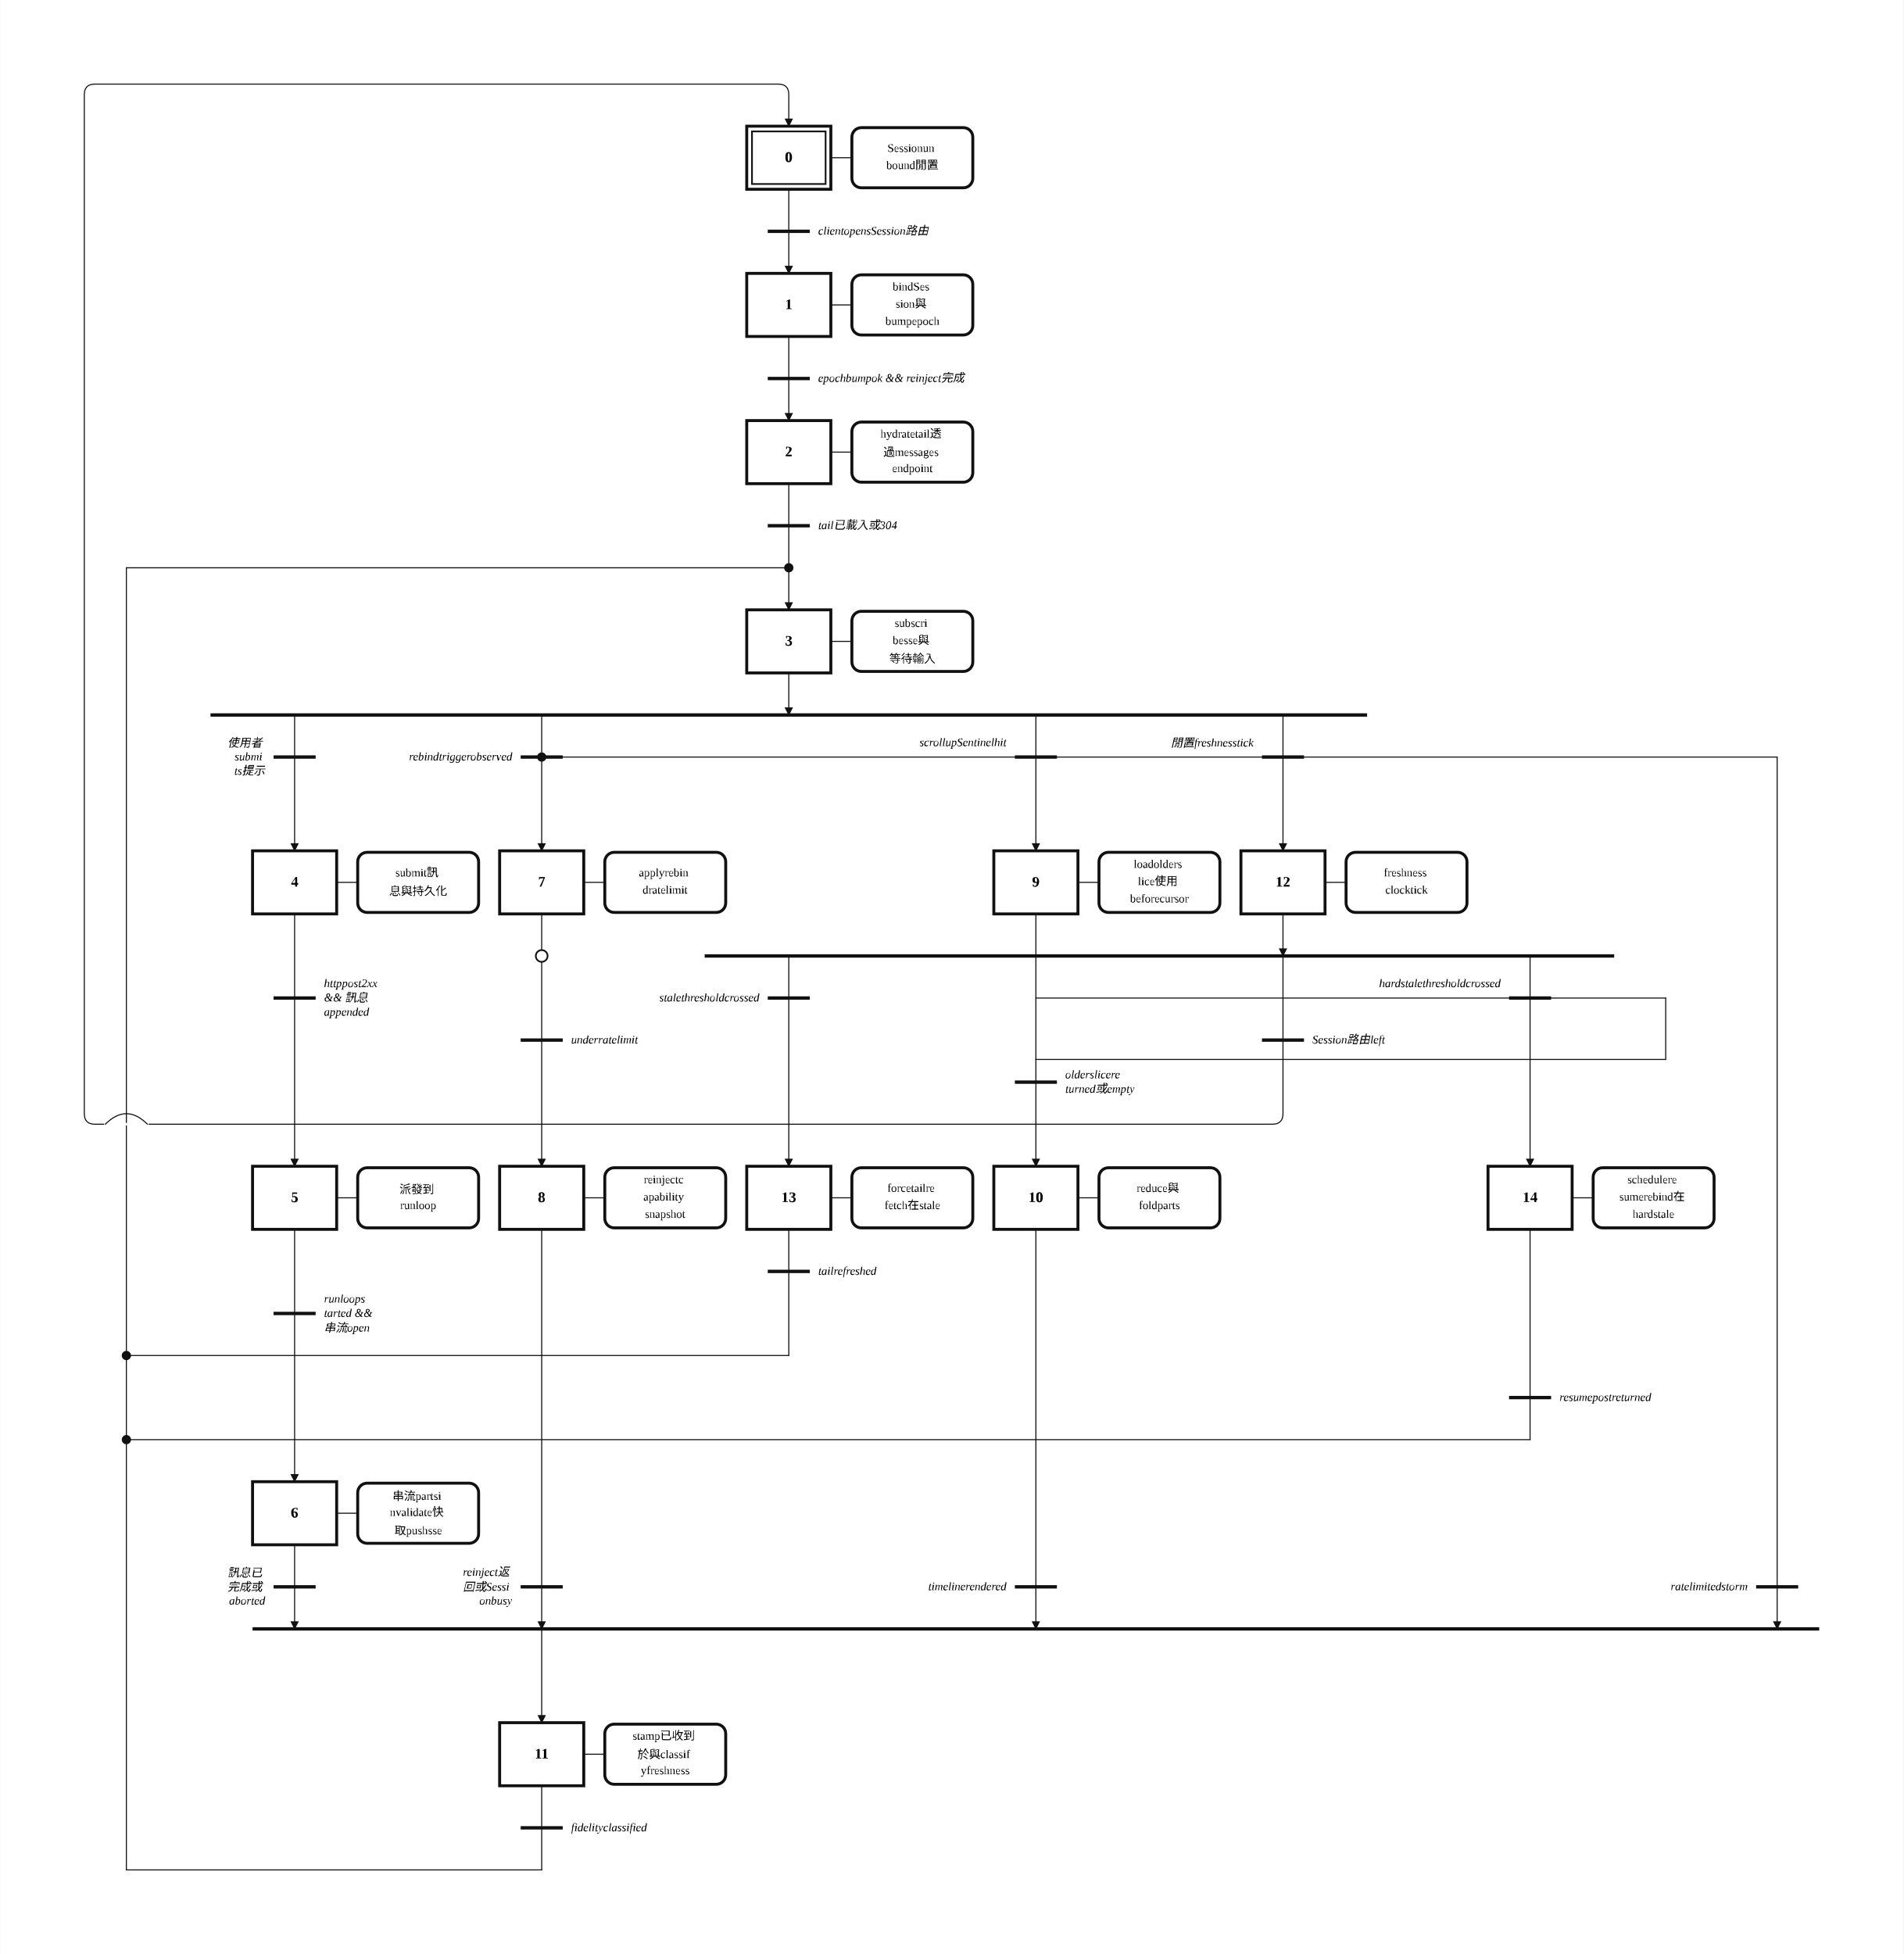
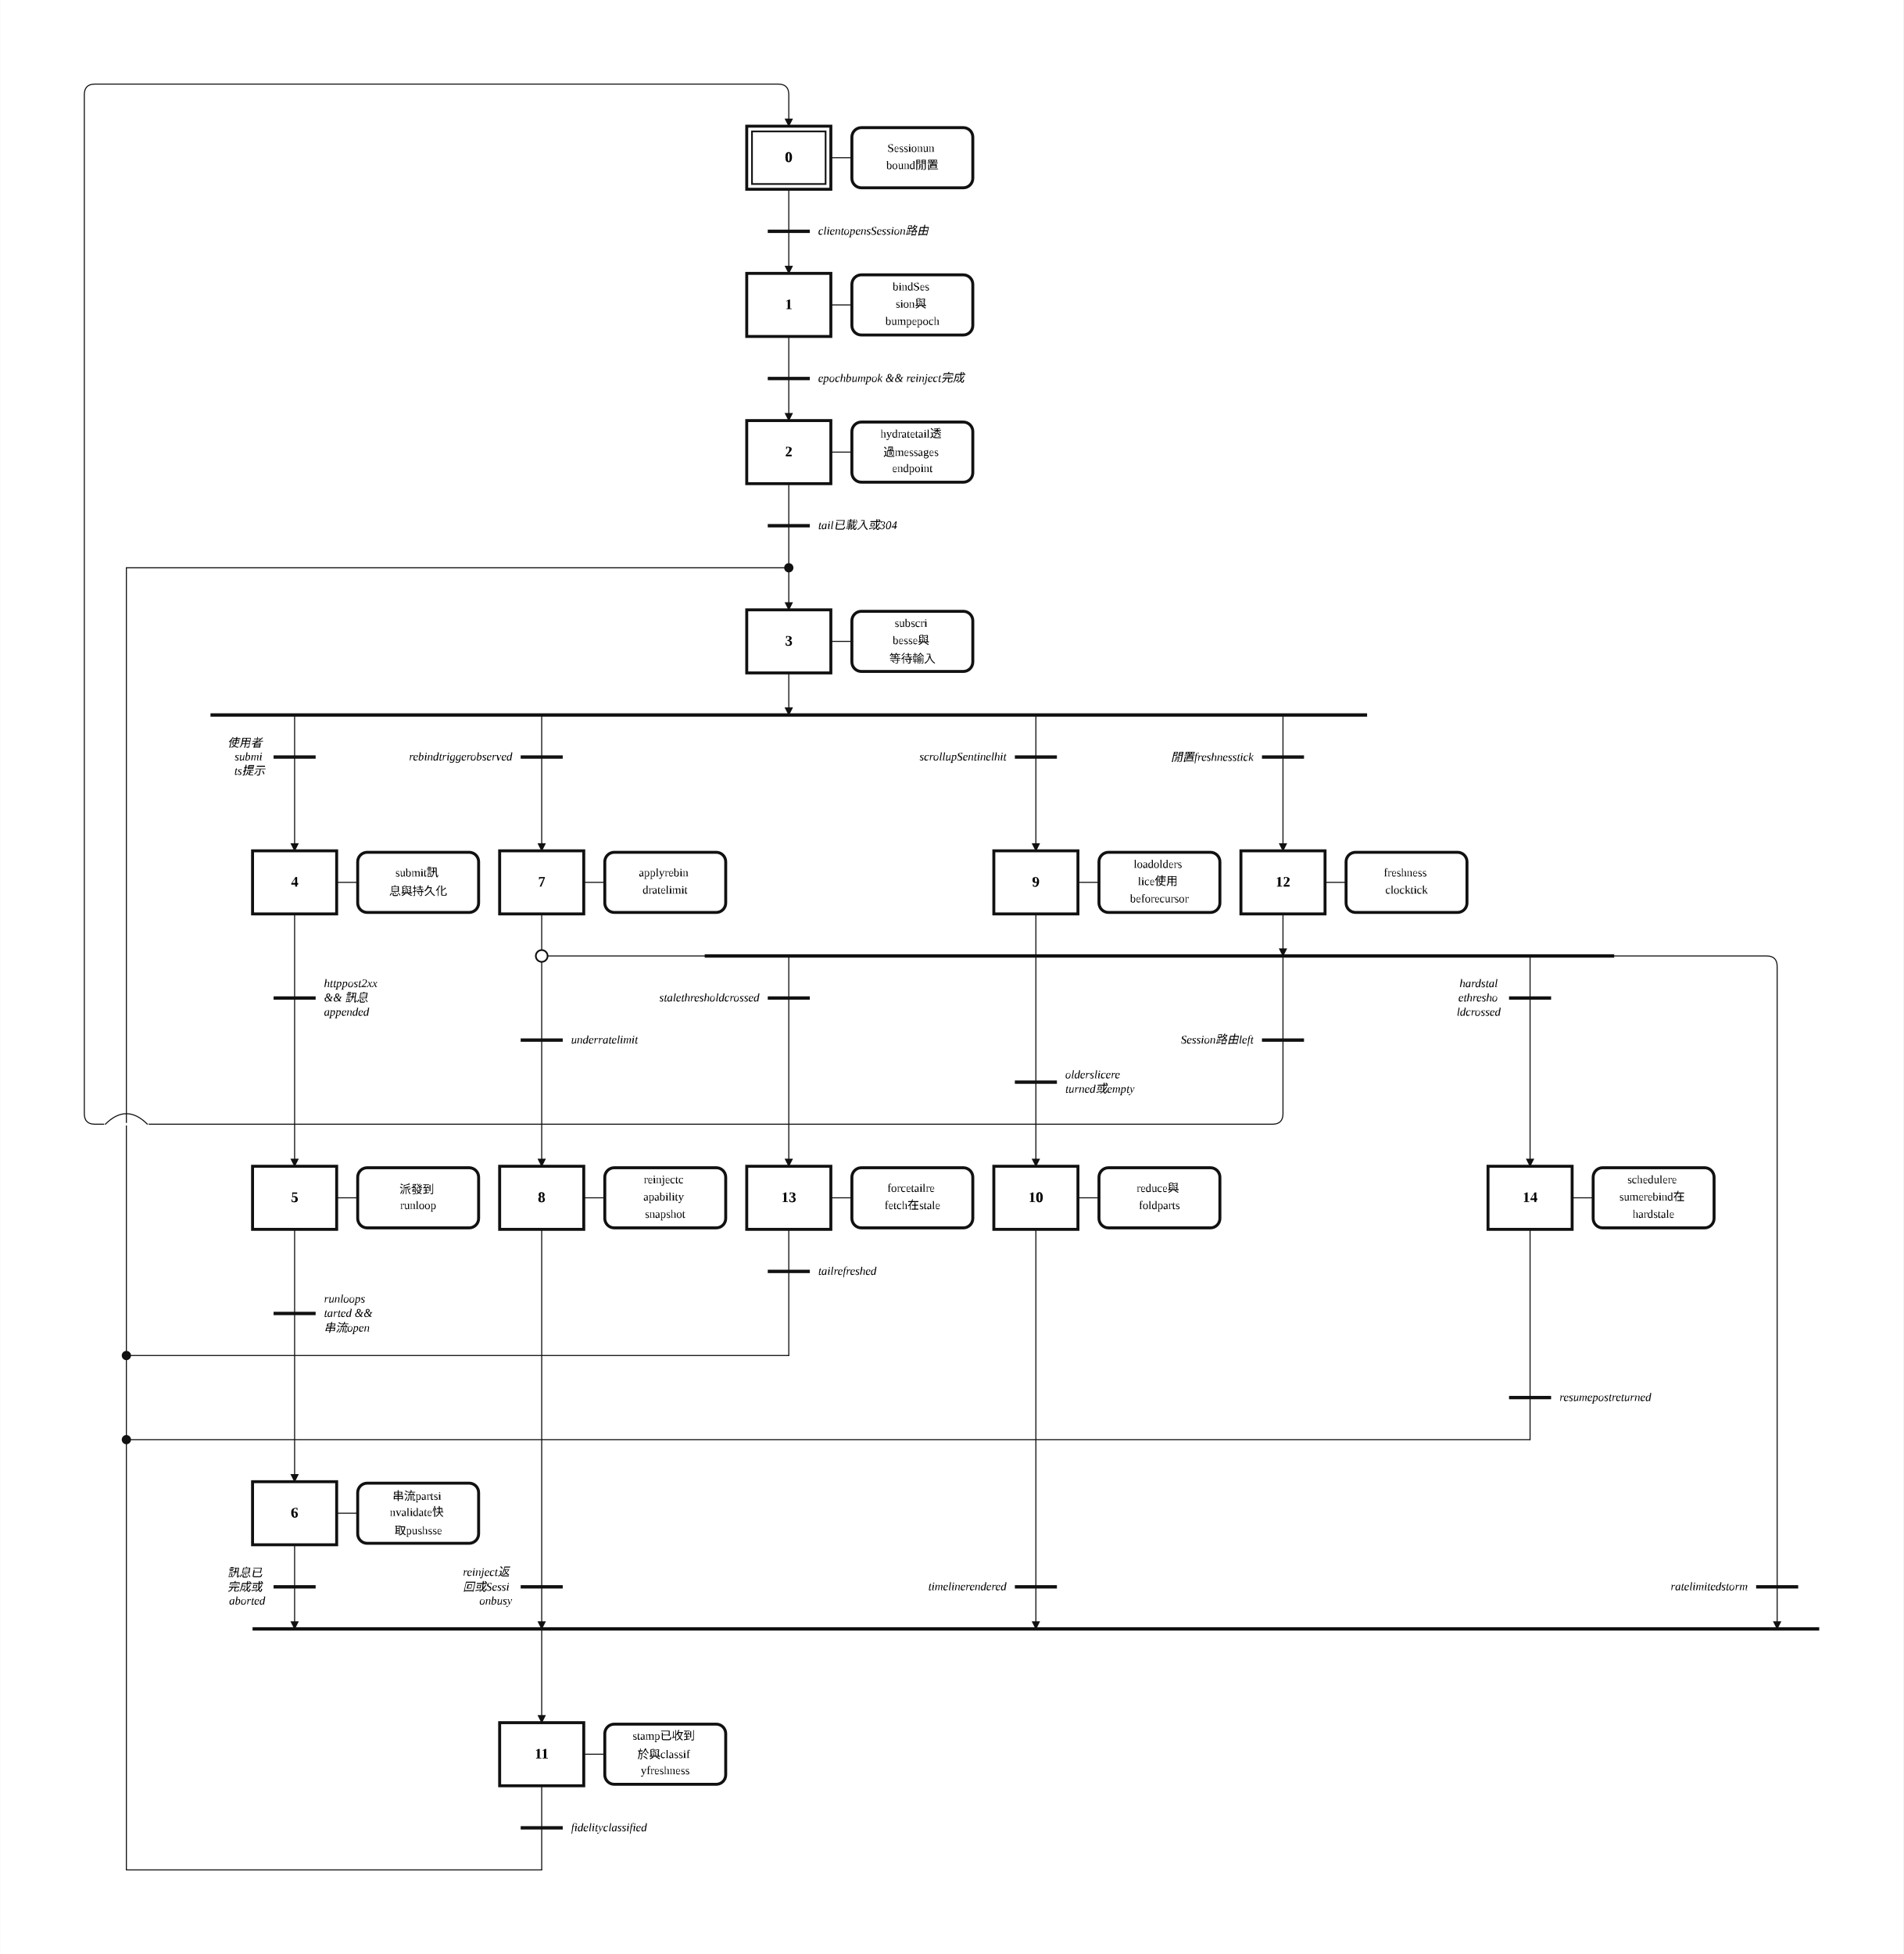
<svg xmlns="http://www.w3.org/2000/svg" width="1810" height="1858" viewBox="-14.00 -2.00 90.50 92.92" role="img">
  <style>
.step{fill:#fff;stroke:#111;stroke-width:.14}.step-inner{fill:none;stroke:#111;stroke-width:.08}
.action{fill:#fff;stroke:#111;stroke-width:.14}.gate{stroke:#111;stroke-width:.16}
.edge{fill:none;stroke:#111;stroke-width:.05;stroke-linecap:round;stroke-linejoin:round}.edge-arrow{marker-end:url(#arrow)}
.flyover-mask{stroke:#fff;stroke-width:.12;stroke-linecap:round}
.flyover{fill:none;stroke:#111;stroke-width:.05;stroke-linecap:round}
.junction{fill:#111;stroke:#111;stroke-width:0}.branch-junction{fill:#fff;stroke:#111;stroke-width:.08}
.assoc{stroke:#111;stroke-width:.05}.label{font:bold .7px 'Times New Roman', 'BiauKai', 'DFKai-SB', serif;text-anchor:middle;dominant-baseline:middle}
.action-label{font:.55px 'Times New Roman', 'BiauKai', 'DFKai-SB', serif;text-anchor:middle;dominant-baseline:middle}.gate-label{font:italic .55px 'Times New Roman', 'BiauKai', 'DFKai-SB', serif;text-anchor:start;dominant-baseline:middle}.gate-label-left{font:italic .55px 'Times New Roman', 'BiauKai', 'DFKai-SB', serif;text-anchor:end;dominant-baseline:middle}
</style>
  <defs>
    <marker id="arrow" markerWidth="0.4" markerHeight="0.4" refX="0.36" refY="0.2" orient="auto" markerUnits="userSpaceOnUse">
      <path d="M 0 0 L 0.4 0.2 L 0 0.4 z" fill="#111" />
    </marker>
  </defs>
  <rect x="-14.00" y="-2.00" width="90.50" height="92.92" fill="white" />
  <path class="edge edge-arrow" d="M 23.50 23.00 L 23.50 27.00" />
  <path class="edge" d="M 23.50 7.00 L 23.50 9.00" />
  <path class="edge edge-arrow" d="M 23.50 9.00 L 23.50 11.00" />
  <path class="edge" d="M 23.50 14.00 L 23.50 16.00" />
  <path class="edge edge-arrow" d="M 23.50 16.00 L 23.50 18.00" />
  <path class="edge" d="M 23.50 21.00 L 23.50 23.00" />
  <path class="edge edge-arrow" d="M 23.50 30.00 L 23.50 32.00" />
  <path class="edge edge-arrow" d="M 0.00 32.00 L 0.00 38.46" />
  <path class="edge edge-arrow" d="M 11.75 32.00 L 11.75 38.46" />
  <path class="edge edge-arrow" d="M 35.25 32.00 L 35.25 38.46" />
  <path class="edge edge-arrow" d="M 47.00 32.00 L 47.00 38.46" />
  <path class="edge" d="M 0.00 41.46 L 0.00 45.46" />
  <path class="edge edge-arrow" d="M 0.00 45.46 L 0.00 53.46" />
  <path class="edge" d="M 0.00 56.46 L 0.00 60.46" />
  <path class="edge edge-arrow" d="M 0.00 60.46 L 0.00 68.46" />
  <path class="edge edge-arrow" d="M 0.00 71.46 L 0.00 75.46" />
  <path class="edge edge-arrow" d="M 11.75 75.46 L 11.75 79.92" />
  <path class="edge" d="M 11.75 41.46 L 11.75 43.46" />
  <path class="edge" d="M 11.75 43.46 L 11.75 47.46" />
  <path class="edge edge-arrow" d="M 11.75 47.46 L 11.75 53.46" />
-   <path class="edge" d="M 11.75 41.46 L 11.75 38.46" />
-   <path class="edge" d="M 11.75 34.00 L 70.50 34.00" />
-   <path class="edge edge-arrow" d="M 70.50 34.00 L 70.50 75.46" />
+   <path class="edge edge-arrow" d="M 11.75 43.46 L 70.00 43.46 Q 70.50 43.46 70.50 43.96 L 70.50 75.46" />
  <path class="edge edge-arrow" d="M 11.75 56.46 L 11.75 75.46" />
-   <path class="edge" d="M 35.25 41.46 L 35.25 48.38" />
-   <path class="edge" d="M 35.25 48.38 L 65.20 48.38" />
-   <path class="edge" d="M 65.20 48.38 L 65.20 45.46" />
-   <path class="edge" d="M 65.20 45.46 L 35.25 45.46" />
-   <path class="edge" d="M 35.25 48.38 L 35.25 49.46" />
+   <path class="edge" d="M 35.25 41.46 L 35.25 49.46" />
  <path class="edge edge-arrow" d="M 35.25 49.46 L 35.25 53.46" />
  <path class="edge edge-arrow" d="M 35.25 56.46 L 35.25 75.46" />
  <path class="edge" d="M 11.75 82.92 L 11.75 84.92" />
  <path class="edge" d="M 11.75 84.92 L 11.75 86.92" />
  <path class="edge" d="M 11.75 86.92 L -8.00 86.92" />
  <path class="edge" d="M -8.00 86.92 L -8.00 25.00" />
  <path class="edge" d="M -8.00 25.00 L 23.50 25.00" />
  <path class="edge edge-arrow" d="M 47.00 41.46 L 47.00 43.46" />
  <path class="edge edge-arrow" d="M 23.50 43.46 L 23.50 53.46" />
  <path class="edge edge-arrow" d="M 58.75 43.46 L 58.75 53.46" />
  <path class="edge edge-arrow" d="M 47.00 43.46 L 47.00 50.96 Q 47.00 51.46 46.50 51.46 L -9.50 51.46 Q -10.00 51.46 -10.00 50.96 L -10.00 2.50 Q -10.00 2.00 -9.50 2.00 L 23.00 2.00 Q 23.50 2.00 23.50 2.50 L 23.50 4.00" />
  <path class="edge" d="M 23.50 56.46 L 23.50 58.46" />
  <path class="edge" d="M 23.50 58.46 L 23.50 62.46" />
  <path class="edge" d="M 23.50 62.46 L -8.00 62.46" />
  <path class="edge" d="M 58.75 56.46 L 58.75 64.46" />
  <path class="edge" d="M 58.75 64.46 L 58.75 66.46" />
  <path class="edge" d="M 58.75 66.46 L -8.00 66.46" />
  <rect class="step" x="21.50" y="4.00" width="4.00" height="3.00" />
  <rect class="step-inner" x="21.75" y="4.25" width="3.50" height="2.50" />
  <text class="label" x="23.50" y="5.50">0</text>
  <rect class="step" x="21.50" y="11.00" width="4.00" height="3.00" />
  <text class="label" x="23.50" y="12.50">1</text>
  <rect class="step" x="21.50" y="18.00" width="4.00" height="3.00" />
  <text class="label" x="23.50" y="19.50">2</text>
  <rect class="step" x="21.50" y="27.00" width="4.00" height="3.00" />
  <text class="label" x="23.50" y="28.50">3</text>
  <rect class="step" x="-2.00" y="38.46" width="4.00" height="3.00" />
  <text class="label" x="0.00" y="39.96">4</text>
  <rect class="step" x="-2.00" y="53.46" width="4.00" height="3.00" />
  <text class="label" x="0.00" y="54.96">5</text>
  <rect class="step" x="-2.00" y="68.46" width="4.00" height="3.00" />
  <text class="label" x="0.00" y="69.96">6</text>
  <rect class="step" x="9.75" y="38.46" width="4.00" height="3.00" />
  <text class="label" x="11.75" y="39.96">7</text>
  <rect class="step" x="9.75" y="53.46" width="4.00" height="3.00" />
  <text class="label" x="11.75" y="54.96">8</text>
  <rect class="step" x="33.25" y="38.46" width="4.00" height="3.00" />
  <text class="label" x="35.25" y="39.96">9</text>
  <rect class="step" x="33.25" y="53.46" width="4.00" height="3.00" />
  <text class="label" x="35.25" y="54.96">10</text>
  <rect class="step" x="9.75" y="79.92" width="4.00" height="3.00" />
  <text class="label" x="11.75" y="81.42">11</text>
  <rect class="step" x="45.00" y="38.46" width="4.00" height="3.00" />
  <text class="label" x="47.00" y="39.96">12</text>
  <rect class="step" x="21.50" y="53.46" width="4.00" height="3.00" />
  <text class="label" x="23.50" y="54.96">13</text>
  <rect class="step" x="56.75" y="53.46" width="4.00" height="3.00" />
  <text class="label" x="58.75" y="54.96">14</text>
  <line class="assoc" x1="25.50" y1="5.50" x2="26.50" y2="5.50" />
  <rect class="action" x="26.50" y="4.07" width="5.75" height="2.86" rx="0.45" ry="0.45" />
  <text class="action-label" x="29.38" y="5.09">
    <tspan x="29.38" dy="0">Sessionun</tspan>
    <tspan x="29.38" dy="0.82">bound閒置</tspan>
  </text>
  <line class="assoc" x1="25.50" y1="12.50" x2="26.50" y2="12.50" />
  <rect class="action" x="26.50" y="11.07" width="5.75" height="2.86" rx="0.45" ry="0.45" />
  <text class="action-label" x="29.38" y="11.68">
    <tspan x="29.38" dy="0">bindSes</tspan>
    <tspan x="29.38" dy="0.82">sion與</tspan>
    <tspan x="29.38" dy="0.82">bumpepoch</tspan>
  </text>
  <line class="assoc" x1="25.50" y1="19.50" x2="26.50" y2="19.50" />
  <rect class="action" x="26.50" y="18.07" width="5.75" height="2.86" rx="0.45" ry="0.45" />
  <text class="action-label" x="29.38" y="18.68">
    <tspan x="29.38" dy="0">hydratetail透</tspan>
    <tspan x="29.38" dy="0.82">過messages</tspan>
    <tspan x="29.38" dy="0.82">endpoint</tspan>
  </text>
  <line class="assoc" x1="25.50" y1="28.50" x2="26.50" y2="28.50" />
  <rect class="action" x="26.50" y="27.07" width="5.75" height="2.86" rx="0.45" ry="0.45" />
  <text class="action-label" x="29.38" y="27.68">
    <tspan x="29.38" dy="0">subscri</tspan>
    <tspan x="29.38" dy="0.82">besse與</tspan>
    <tspan x="29.38" dy="0.82">等待輸入</tspan>
  </text>
  <line class="assoc" x1="2.00" y1="39.96" x2="3.00" y2="39.96" />
  <rect class="action" x="3.00" y="38.53" width="5.75" height="2.86" rx="0.45" ry="0.45" />
  <text class="action-label" x="5.88" y="39.55">
    <tspan x="5.88" dy="0">submit訊</tspan>
    <tspan x="5.88" dy="0.82">息與持久化</tspan>
  </text>
  <line class="assoc" x1="2.00" y1="54.96" x2="3.00" y2="54.96" />
  <rect class="action" x="3.00" y="53.53" width="5.75" height="2.86" rx="0.45" ry="0.45" />
  <text class="action-label" x="5.88" y="54.55">
    <tspan x="5.88" dy="0">派發到</tspan>
    <tspan x="5.88" dy="0.82">runloop</tspan>
  </text>
  <line class="assoc" x1="2.00" y1="69.96" x2="3.00" y2="69.96" />
  <rect class="action" x="3.00" y="68.53" width="5.75" height="2.86" rx="0.45" ry="0.45" />
  <text class="action-label" x="5.88" y="69.14">
    <tspan x="5.88" dy="0">串流partsi</tspan>
    <tspan x="5.88" dy="0.82">nvalidate快</tspan>
    <tspan x="5.88" dy="0.82">取pushsse</tspan>
  </text>
  <line class="assoc" x1="13.75" y1="39.96" x2="14.75" y2="39.96" />
  <rect class="action" x="14.75" y="38.53" width="5.75" height="2.86" rx="0.45" ry="0.45" />
  <text class="action-label" x="17.62" y="39.55">
    <tspan x="17.62" dy="0">applyrebin</tspan>
    <tspan x="17.62" dy="0.82">dratelimit</tspan>
  </text>
  <line class="assoc" x1="13.75" y1="54.96" x2="14.75" y2="54.96" />
  <rect class="action" x="14.75" y="53.53" width="5.75" height="2.86" rx="0.45" ry="0.45" />
  <text class="action-label" x="17.62" y="54.14">
    <tspan x="17.62" dy="0">reinjectc</tspan>
    <tspan x="17.62" dy="0.82">apability</tspan>
    <tspan x="17.62" dy="0.82">snapshot</tspan>
  </text>
  <line class="assoc" x1="37.25" y1="39.96" x2="38.25" y2="39.96" />
  <rect class="action" x="38.25" y="38.53" width="5.75" height="2.86" rx="0.45" ry="0.45" />
  <text class="action-label" x="41.12" y="39.14">
    <tspan x="41.12" dy="0">loadolders</tspan>
    <tspan x="41.12" dy="0.82">lice使用</tspan>
    <tspan x="41.12" dy="0.82">beforecursor</tspan>
  </text>
  <line class="assoc" x1="37.25" y1="54.96" x2="38.25" y2="54.96" />
  <rect class="action" x="38.25" y="53.53" width="5.75" height="2.86" rx="0.45" ry="0.45" />
  <text class="action-label" x="41.12" y="54.55">
    <tspan x="41.12" dy="0">reduce與</tspan>
    <tspan x="41.12" dy="0.82">foldparts</tspan>
  </text>
  <line class="assoc" x1="13.75" y1="81.42" x2="14.75" y2="81.42" />
  <rect class="action" x="14.75" y="79.99" width="5.75" height="2.86" rx="0.45" ry="0.45" />
  <text class="action-label" x="17.62" y="80.60">
    <tspan x="17.62" dy="0">stamp已收到</tspan>
    <tspan x="17.62" dy="0.82">於與classif</tspan>
    <tspan x="17.62" dy="0.82">yfreshness</tspan>
  </text>
  <line class="assoc" x1="49.00" y1="39.96" x2="50.00" y2="39.96" />
  <rect class="action" x="50.00" y="38.53" width="5.75" height="2.86" rx="0.45" ry="0.45" />
  <text class="action-label" x="52.88" y="39.55">
    <tspan x="52.88" dy="0">freshness</tspan>
    <tspan x="52.88" dy="0.82">clocktick</tspan>
  </text>
  <line class="assoc" x1="25.50" y1="54.96" x2="26.50" y2="54.96" />
  <rect class="action" x="26.50" y="53.53" width="5.75" height="2.86" rx="0.45" ry="0.45" />
  <text class="action-label" x="29.38" y="54.55">
    <tspan x="29.38" dy="0">forcetailre</tspan>
    <tspan x="29.38" dy="0.82">fetch在stale</tspan>
  </text>
  <line class="assoc" x1="60.75" y1="54.96" x2="61.75" y2="54.96" />
  <rect class="action" x="61.75" y="53.53" width="5.75" height="2.86" rx="0.45" ry="0.45" />
  <text class="action-label" x="64.62" y="54.14">
    <tspan x="64.62" dy="0">schedulere</tspan>
    <tspan x="64.62" dy="0.82">sumerebind在</tspan>
    <tspan x="64.62" dy="0.82">hardstale</tspan>
  </text>
  <line class="gate" x1="22.50" y1="9.00" x2="24.50" y2="9.00" />
  <text class="gate-label" x="24.90" y="9.00">
    <tspan x="24.90" dy="0">clientopensSession路由</tspan>
  </text>
  <line class="gate" x1="22.50" y1="16.00" x2="24.50" y2="16.00" />
  <text class="gate-label" x="24.90" y="16.00">
    <tspan x="24.90" dy="0">epochbumpok &amp;&amp; reinject完成</tspan>
  </text>
  <line class="gate" x1="22.50" y1="23.00" x2="24.50" y2="23.00" />
  <text class="gate-label" x="24.90" y="23.00">
    <tspan x="24.90" dy="0">tail已載入或304</tspan>
  </text>
  <line class="gate" x1="-4.00" y1="32.00" x2="51.00" y2="32.00" />
  <line class="gate" x1="-1.00" y1="45.46" x2="1.00" y2="45.46" />
  <text class="gate-label" x="1.40" y="44.78">
    <tspan x="1.40" dy="0">httppost2xx</tspan>
    <tspan x="1.40" dy="0.68">&amp;&amp; 訊息</tspan>
    <tspan x="1.40" dy="0.68">appended</tspan>
  </text>
  <line class="gate" x1="-1.00" y1="60.46" x2="1.00" y2="60.46" />
  <text class="gate-label" x="1.40" y="59.78">
    <tspan x="1.40" dy="0">runloops</tspan>
    <tspan x="1.40" dy="0.68">tarted &amp;&amp;</tspan>
    <tspan x="1.40" dy="0.68">串流open</tspan>
  </text>
  <line class="gate" x1="-2.00" y1="75.46" x2="72.50" y2="75.46" />
  <line class="gate" x1="10.75" y1="47.46" x2="12.75" y2="47.46" />
  <text class="gate-label" x="13.15" y="47.46">
    <tspan x="13.15" dy="0">underratelimit</tspan>
  </text>
  <line class="gate" x1="34.25" y1="49.46" x2="36.25" y2="49.46" />
  <text class="gate-label" x="36.65" y="49.12">
    <tspan x="36.65" dy="0">olderslicere</tspan>
    <tspan x="36.65" dy="0.68">turned或empty</tspan>
  </text>
  <line class="gate" x1="10.75" y1="84.92" x2="12.75" y2="84.92" />
  <text class="gate-label" x="13.15" y="84.92">
    <tspan x="13.15" dy="0">fidelityclassified</tspan>
  </text>
  <line class="gate" x1="19.50" y1="43.46" x2="62.75" y2="43.46" />
  <line class="gate" x1="22.50" y1="58.46" x2="24.50" y2="58.46" />
  <text class="gate-label" x="24.90" y="58.46">
    <tspan x="24.90" dy="0">tailrefreshed</tspan>
  </text>
  <line class="gate" x1="57.75" y1="64.46" x2="59.75" y2="64.46" />
  <text class="gate-label" x="60.15" y="64.46">
    <tspan x="60.15" dy="0">resumepostreturned</tspan>
  </text>
  <line class="gate" x1="-1.00" y1="34.00" x2="1.00" y2="34.00" />
  <text class="gate-label-left" x="-1.40" y="33.32">
    <tspan x="-1.40" dy="0">使用者</tspan>
    <tspan x="-1.40" dy="0.68">submi</tspan>
    <tspan x="-1.40" dy="0.68">ts提示</tspan>
  </text>
  <line class="gate" x1="10.75" y1="34.00" x2="12.75" y2="34.00" />
  <text class="gate-label-left" x="10.35" y="34.00">
    <tspan x="10.35" dy="0">rebindtriggerobserved</tspan>
  </text>
  <line class="gate" x1="34.25" y1="34.00" x2="36.25" y2="34.00" />
-   <text class="gate-label-left" x="33.85" y="33.32">
+   <text class="gate-label-left" x="33.85" y="34.00">
    <tspan x="33.85" dy="0">scrollupSentinelhit</tspan>
  </text>
  <line class="gate" x1="46.00" y1="34.00" x2="48.00" y2="34.00" />
-   <text class="gate-label-left" x="45.60" y="33.32">
+   <text class="gate-label-left" x="45.60" y="34.00">
    <tspan x="45.60" dy="0">閒置freshnesstick</tspan>
  </text>
  <line class="gate" x1="-1.00" y1="73.46" x2="1.00" y2="73.46" />
  <text class="gate-label-left" x="-1.40" y="72.78">
    <tspan x="-1.40" dy="0">訊息已</tspan>
    <tspan x="-1.40" dy="0.68">完成或</tspan>
    <tspan x="-1.40" dy="0.68">aborted</tspan>
  </text>
  <line class="gate" x1="69.50" y1="73.46" x2="71.50" y2="73.46" />
  <text class="gate-label-left" x="69.10" y="73.46">
    <tspan x="69.10" dy="0">ratelimitedstorm</tspan>
  </text>
  <line class="gate" x1="10.75" y1="73.46" x2="12.75" y2="73.46" />
  <text class="gate-label-left" x="10.35" y="72.78">
    <tspan x="10.35" dy="0">reinject返</tspan>
    <tspan x="10.35" dy="0.68">回或Sessi</tspan>
    <tspan x="10.35" dy="0.68">onbusy</tspan>
  </text>
  <line class="gate" x1="34.25" y1="73.46" x2="36.25" y2="73.46" />
  <text class="gate-label-left" x="33.85" y="73.46">
    <tspan x="33.85" dy="0">timelinerendered</tspan>
  </text>
  <line class="gate" x1="22.50" y1="45.46" x2="24.50" y2="45.46" />
  <text class="gate-label-left" x="22.10" y="45.46">
    <tspan x="22.10" dy="0">stalethresholdcrossed</tspan>
  </text>
  <line class="gate" x1="57.75" y1="45.46" x2="59.75" y2="45.46" />
  <text class="gate-label-left" x="57.35" y="44.78">
-     <tspan x="57.35" dy="0">hardstalethresholdcrossed</tspan>
+     <tspan x="57.35" dy="0">hardstal</tspan>
+     <tspan x="57.35" dy="0.68">ethresho</tspan>
+     <tspan x="57.35" dy="0.68">ldcrossed</tspan>
  </text>
  <line class="gate" x1="46.00" y1="47.46" x2="48.00" y2="47.46" />
-   <text class="gate-label" x="48.40" y="47.46">
-     <tspan x="48.40" dy="0">Session路由left</tspan>
+   <text class="gate-label-left" x="45.60" y="47.46">
+     <tspan x="45.60" dy="0">Session路由left</tspan>
  </text>
  <line class="flyover-mask" x1="-9.00" y1="51.46" x2="-7.00" y2="51.46" />
  <path class="flyover" d="M -9.00 51.46 Q -8.00 50.46 -7.00 51.46" />
  <circle class="junction" cx="23.50" cy="25.00" r="0.22" />
-   <circle class="junction" cx="11.75" cy="34.00" r="0.22" />
  <circle class="junction" cx="-8.00" cy="62.46" r="0.22" />
  <circle class="junction" cx="-8.00" cy="66.46" r="0.22" />
  <circle class="branch-junction" cx="11.75" cy="43.46" r="0.28" />
</svg>
